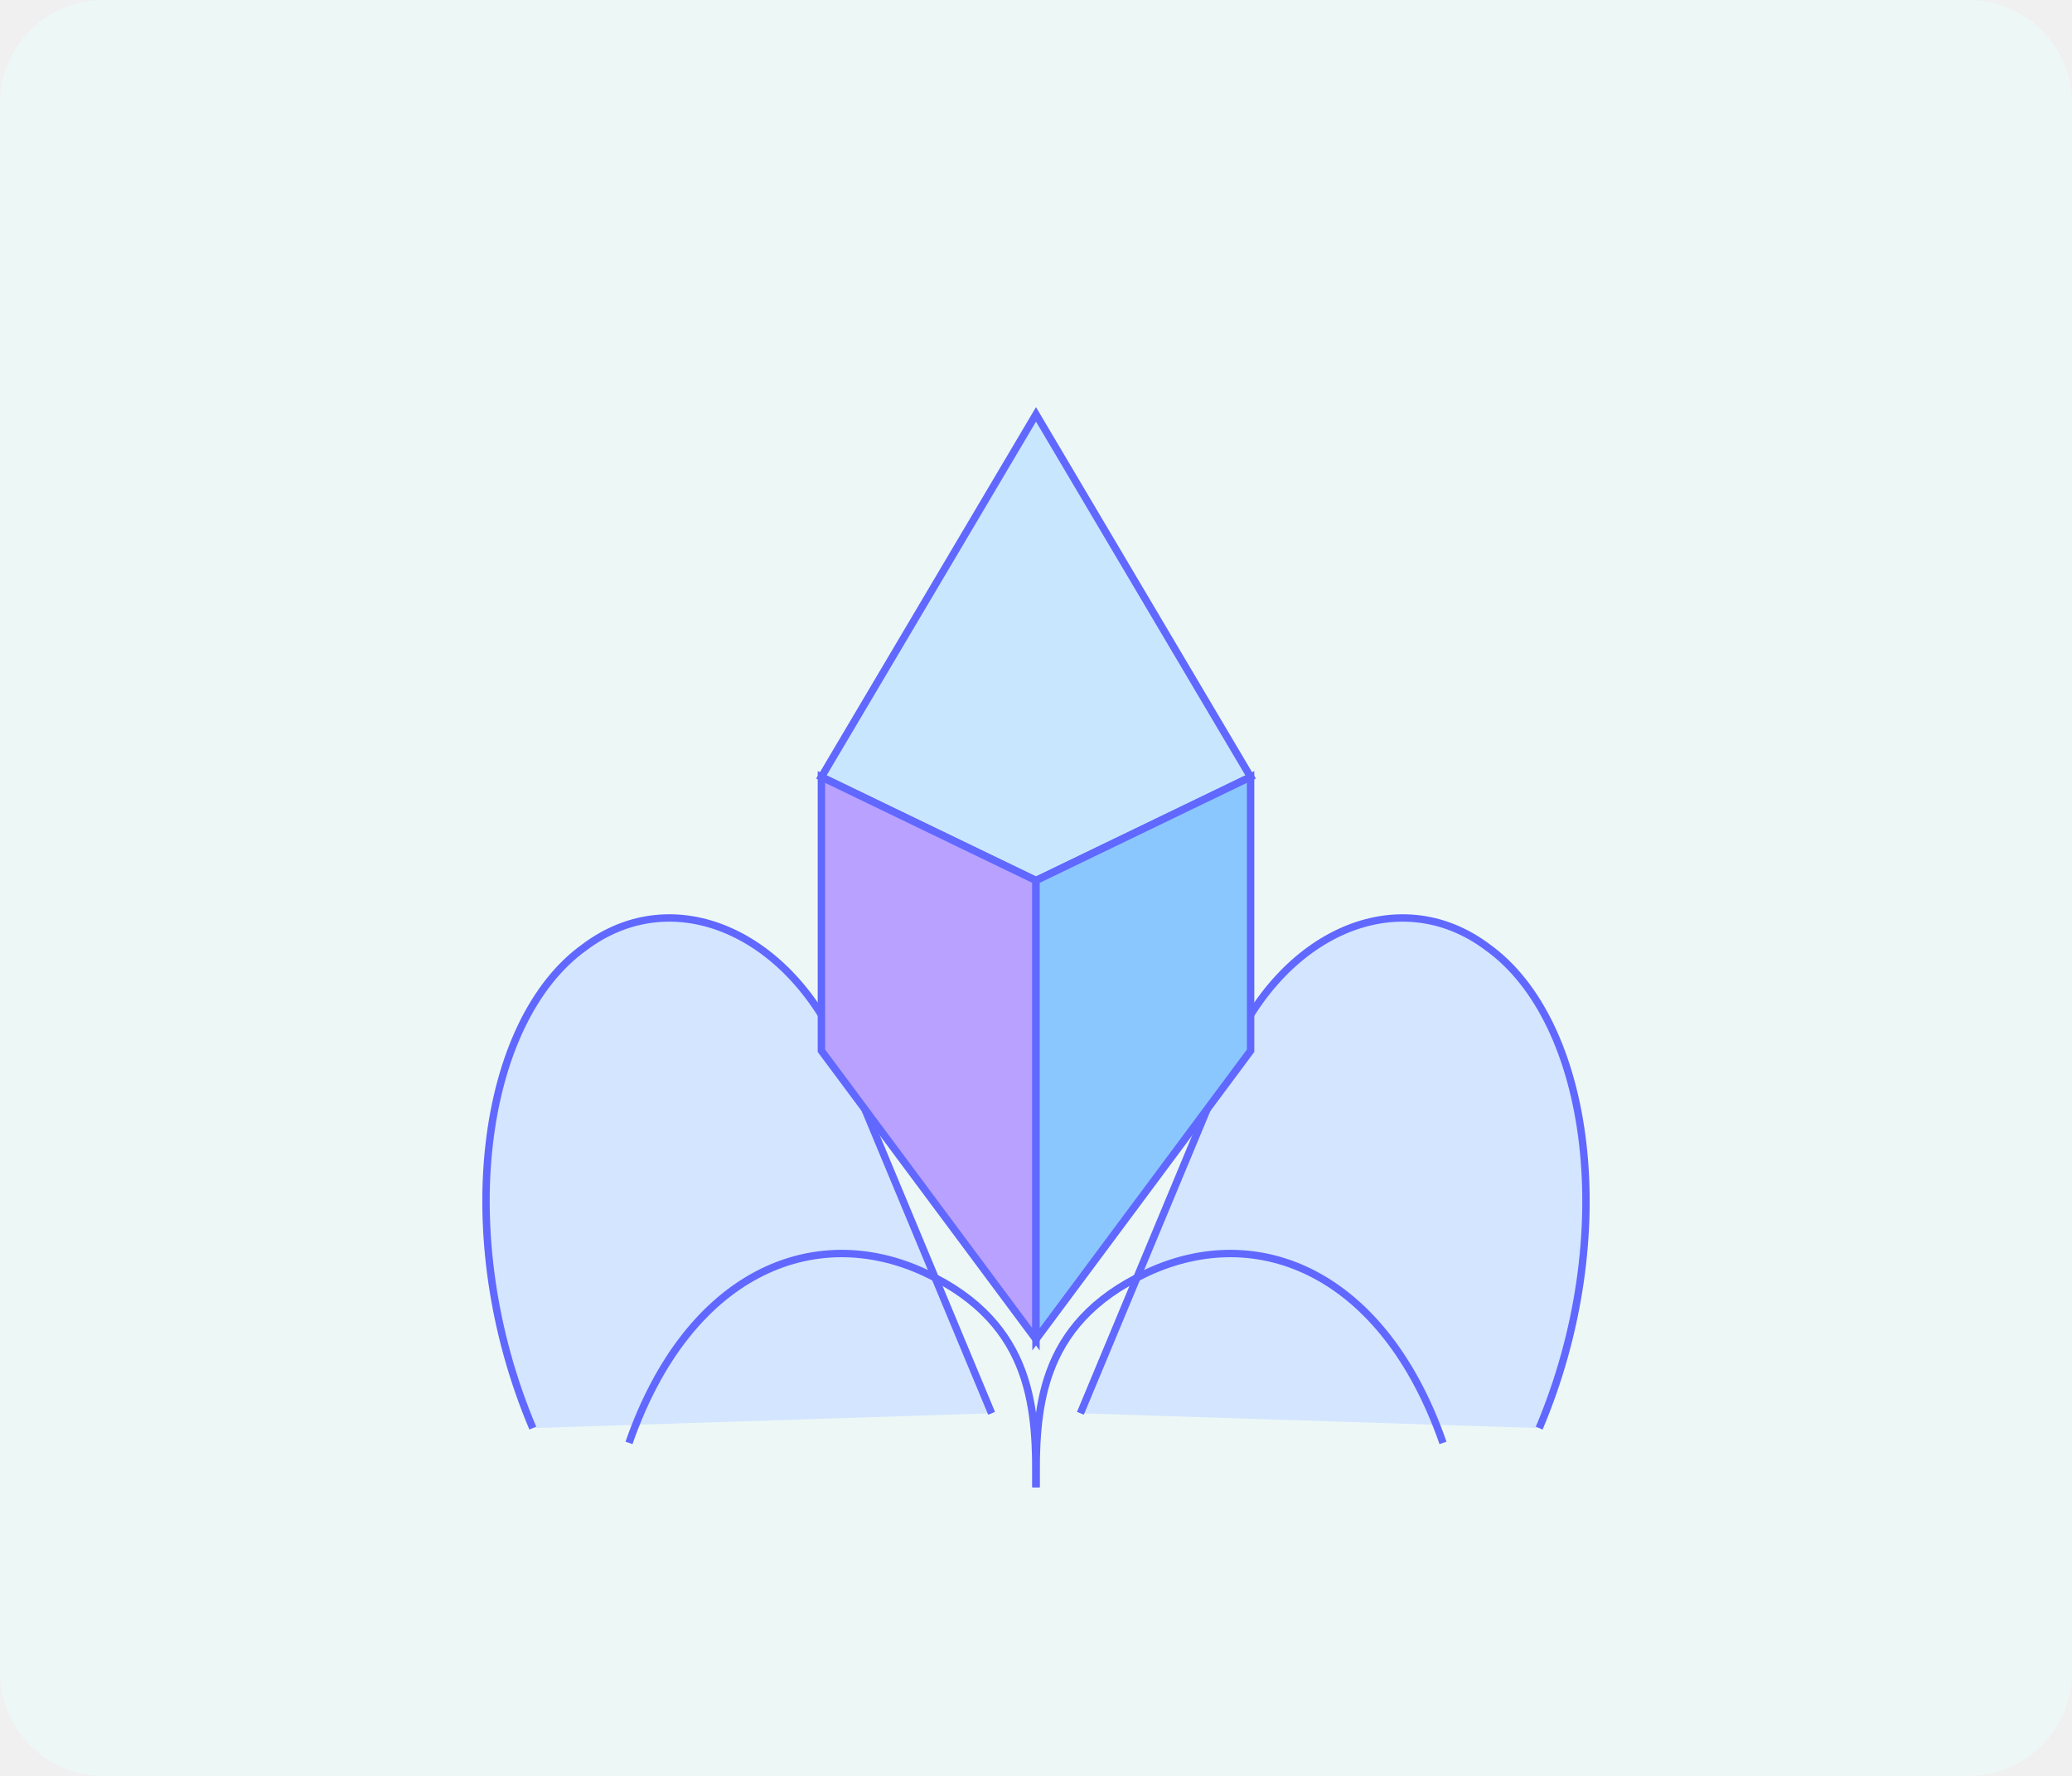
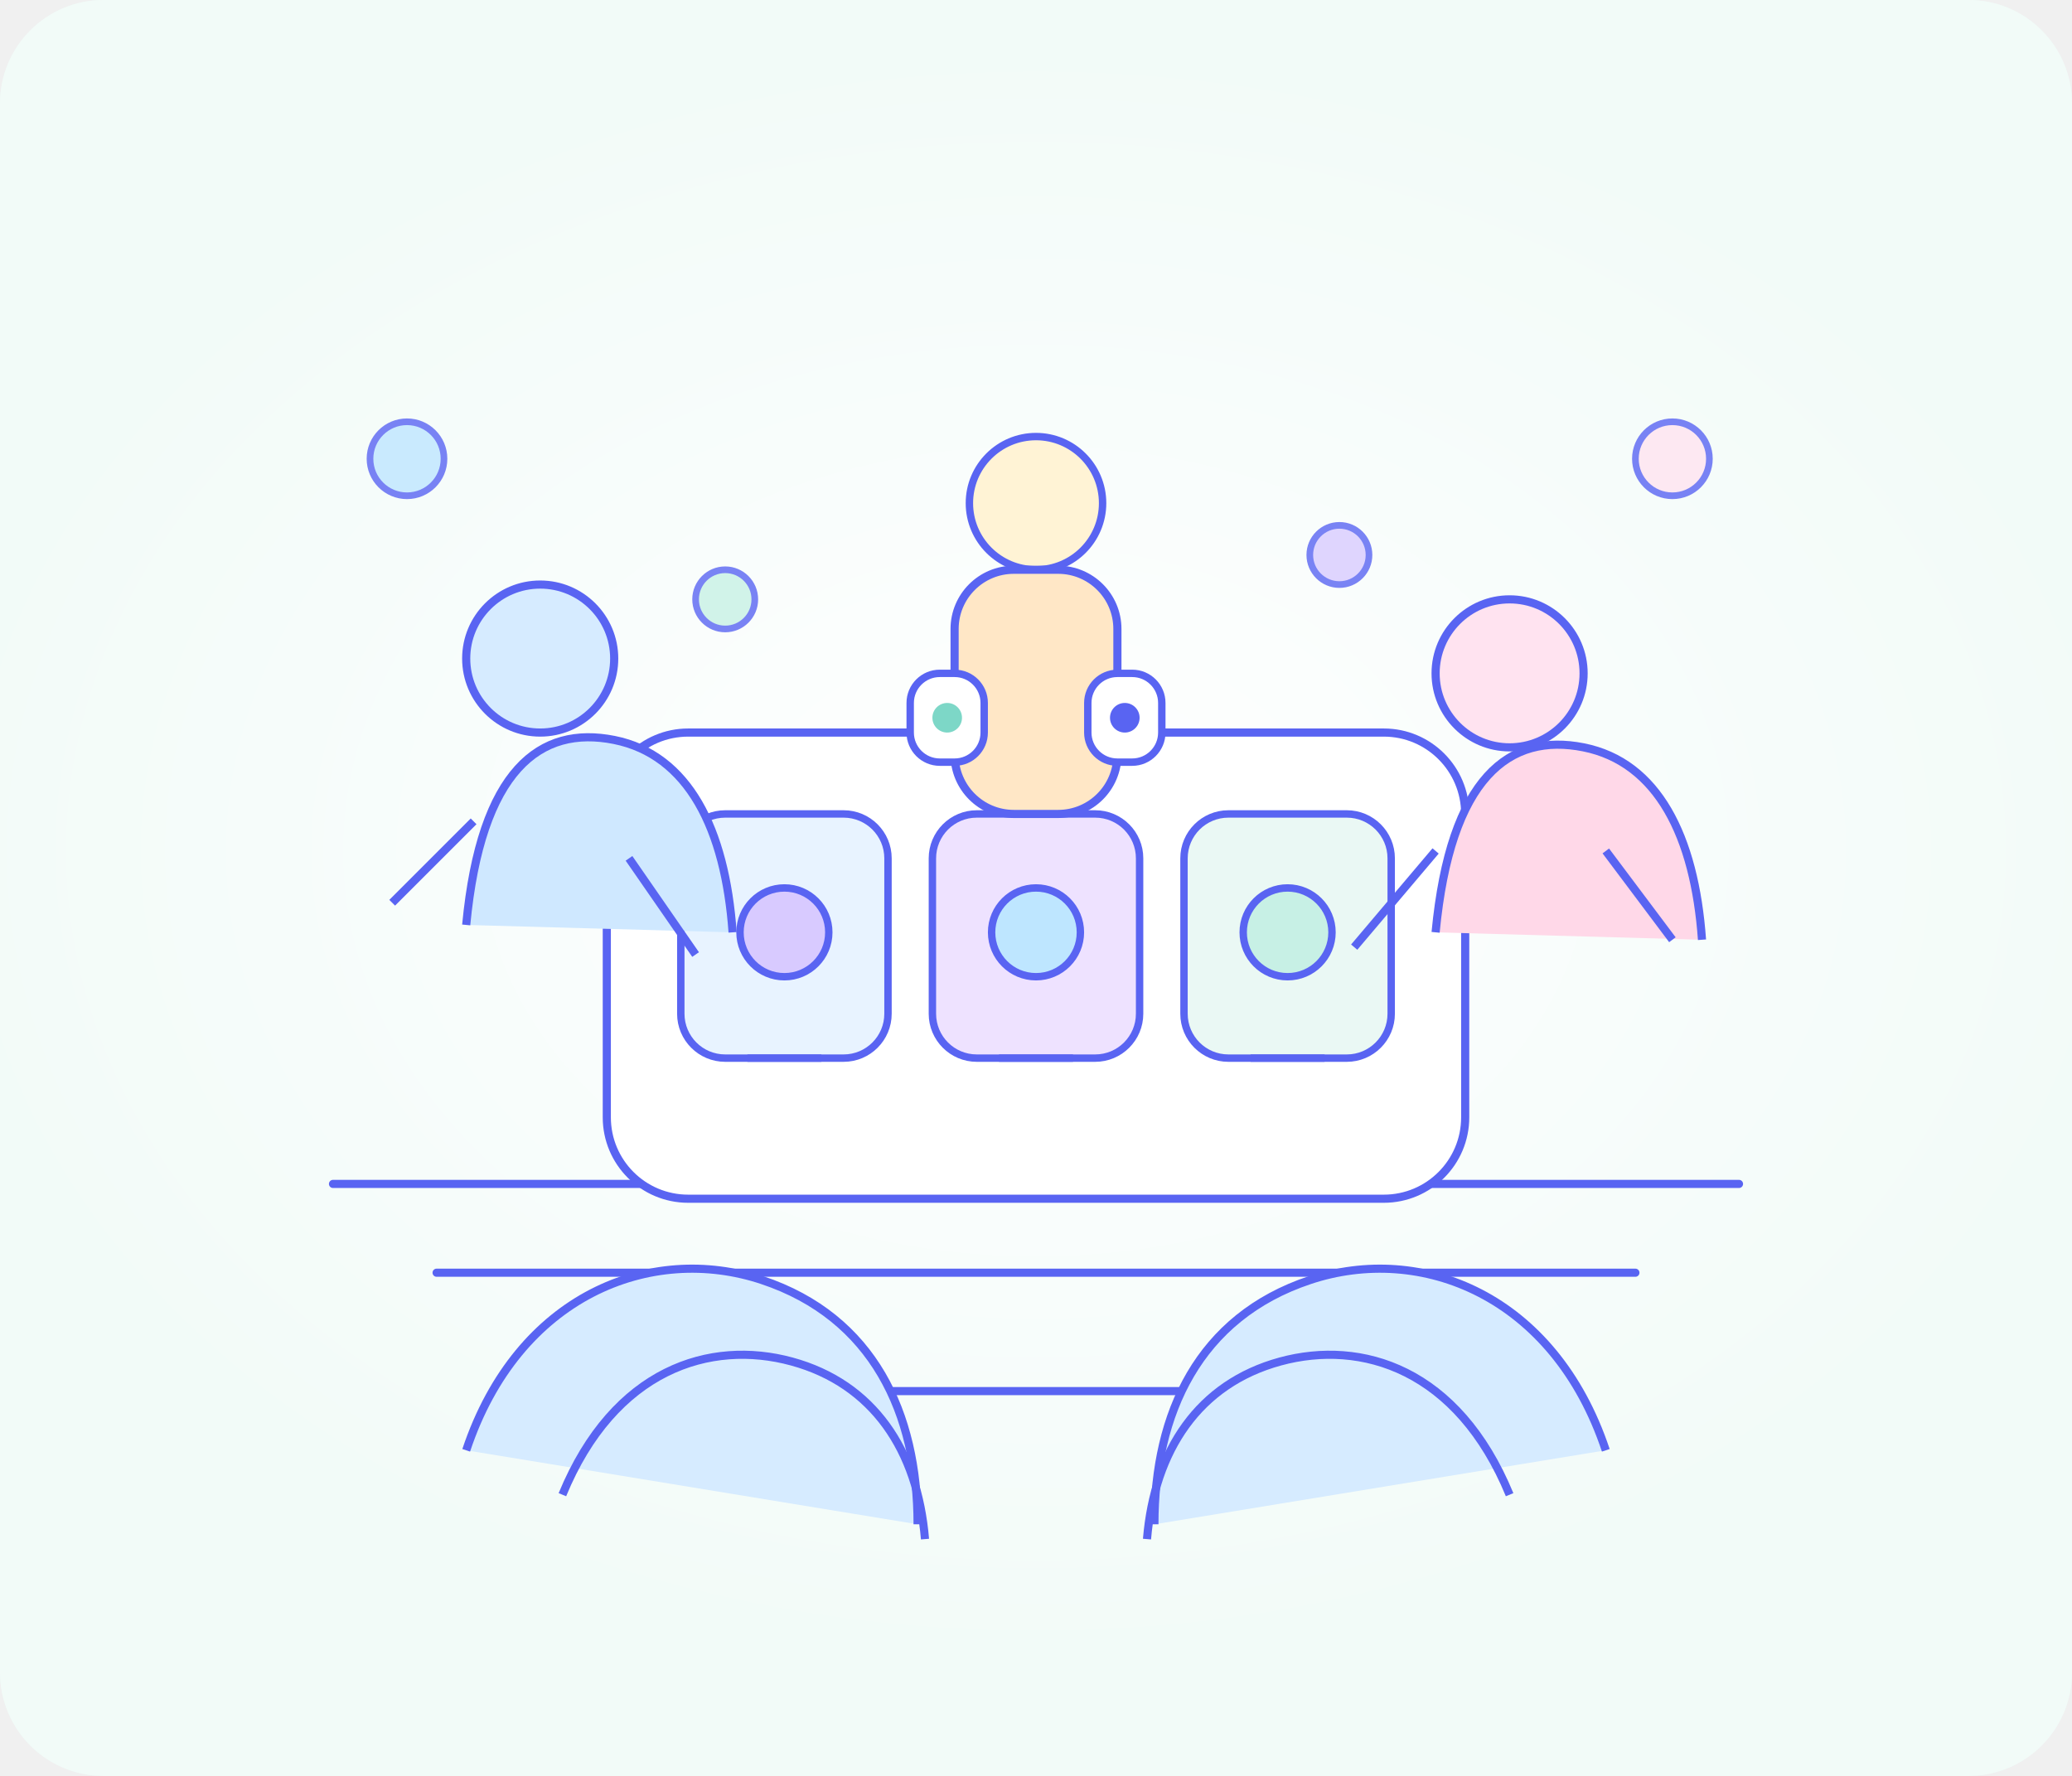
<svg xmlns="http://www.w3.org/2000/svg" width="560" height="480" viewBox="0 0 560 480" fill="none">
  <rect width="560" height="480" rx="28" fill="#EDF8F6" />
-   <path d="M144 386C122 334 130 276 158 256C182 238 214 252 228 286L268 382" fill="#D4E5FF" stroke="#6068FF" stroke-width="2" />
-   <path d="M416 386C438 334 430 276 402 256C378 238 346 252 332 286L292 382" fill="#D4E5FF" stroke="#6068FF" stroke-width="2" />
-   <path d="M280 112L338 210L280 238L222 210L280 112Z" fill="#C9E6FF" stroke="#6068FF" stroke-width="2" />
-   <path d="M222 210L280 238V362L222 284V210Z" fill="#B9A1FF" stroke="#6068FF" stroke-width="2" />
-   <path d="M338 210L280 238V362L338 284V210Z" fill="#8BC7FF" stroke="#6068FF" stroke-width="2" />
-   <path d="M170 390C186 344 220 330 250 344C280 358 280 382 280 402" stroke="#6068FF" stroke-width="2" />
-   <path d="M390 390C374 344 340 330 310 344C280 358 280 382 280 402" stroke="#6068FF" stroke-width="2" />
+   <rect width="560" height="480" rx="28" fill="url(#deskGlow)" />
+   <g stroke="#5964F2" stroke-width="2.2" stroke-linecap="round" stroke-linejoin="round">
+     <path d="M90 320H470" />
+     <path d="M118 344H442" />
+     <path d="M148 376H414" />
+   </g>
+   <g>
+     <rect x="164" y="198" width="232" height="126" rx="22" fill="#FFFFFF" stroke="#5964F2" stroke-width="2.2" />
+     <rect x="184" y="220" width="56" height="66" rx="12" fill="#E8F3FF" stroke="#5964F2" stroke-width="2" />
+     <rect x="252" y="220" width="56" height="66" rx="12" fill="#EEE2FF" stroke="#5964F2" stroke-width="2" />
+     <rect x="320" y="220" width="56" height="66" rx="12" fill="#EAF8F4" stroke="#5964F2" stroke-width="2" />
+     <circle cx="212" cy="252" r="12" fill="#D8CAFF" stroke="#5964F2" stroke-width="2" />
+     <circle cx="280" cy="252" r="12" fill="#BEE6FF" stroke="#5964F2" stroke-width="2" />
+     <circle cx="348" cy="252" r="12" fill="#C7F0E5" stroke="#5964F2" stroke-width="2" />
+     <path d="M202 286H222" stroke="#5964F2" stroke-width="2" />
+     <path d="M270 286H290" stroke="#5964F2" stroke-width="2" />
+     <path d="M338 286H358" stroke="#5964F2" stroke-width="2" />
+   </g>
+   <g>
+     <circle cx="146" cy="178" r="20" fill="#D6EBFF" stroke="#5964F2" stroke-width="2.2" />
+     <path d="M126 250C130 208 146 196 166 200C186 204 196 224 198 252" fill="#CFE8FF" stroke="#5964F2" stroke-width="2.2" />
+     <path d="M170 232L188 258" stroke="#5964F2" stroke-width="2.2" />
+     <path d="M128 222L106 244" stroke="#5964F2" stroke-width="2.2" />
+   </g>
+   <g>
+     <circle cx="408" cy="182" r="20" fill="#FFE3F0" stroke="#5964F2" stroke-width="2.2" />
+     <path d="M388 252C392 210 408 198 428 202C448 206 458 226 460 254" fill="#FFD8E8" stroke="#5964F2" stroke-width="2.2" />
+     <path d="M388 230L366 256" stroke="#5964F2" stroke-width="2.2" />
+     <path d="M434 230L452 254" stroke="#5964F2" stroke-width="2.2" />
+   </g>
+   <g>
+     <circle cx="280" cy="136" r="18" fill="#FFF3D5" stroke="#5964F2" stroke-width="2" />
+     <rect x="258" y="154" width="44" height="66" rx="16" fill="#FFE7C6" stroke="#5964F2" stroke-width="2.2" />
+     <rect x="246" y="182" width="20" height="24" rx="8" fill="#FFFFFF" stroke="#5964F2" stroke-width="2" />
+     <rect x="294" y="182" width="20" height="24" rx="8" fill="#FFFFFF" stroke="#5964F2" stroke-width="2" />
+     <circle cx="256" cy="194" r="4" fill="#7DD7C7" />
+     <circle cx="304" cy="194" r="4" fill="#5964F2" />
+   </g>
+   <g>
+     <path d="M126 392C140 350 176 336 206 346C236 356 248 382 248 412" fill="#D6EBFF" stroke="#5964F2" stroke-width="2.2" />
+     <path d="M434 392C420 350 384 336 354 346C324 356 312 382 312 412" fill="#D6EBFF" stroke="#5964F2" stroke-width="2.2" />
+     <path d="M152 404C166 370 192 362 214 368C236 374 248 392 250 416" stroke="#5964F2" stroke-width="2.2" />
+     <path d="M408 404C394 370 368 362 346 368C324 374 312 392 310 416" stroke="#5964F2" stroke-width="2.2" />
+   </g>
+   <g opacity="0.8">
+     <circle cx="110" cy="124" r="10" fill="#BEE6FF" stroke="#5964F2" stroke-width="1.8" />
+     <circle cx="452" cy="124" r="10" fill="#FFE3F0" stroke="#5964F2" stroke-width="1.8" />
+     <circle cx="196" cy="162" r="8" fill="#C7F0E5" stroke="#5964F2" stroke-width="1.8" />
+     <circle cx="362" cy="150" r="8" fill="#D8CAFF" stroke="#5964F2" stroke-width="1.8" />
+   </g>
+   <defs>
+     <radialGradient id="deskGlow" cx="0" cy="0" r="1" gradientUnits="userSpaceOnUse" gradientTransform="translate(280 230) rotate(90) scale(220 300)">
+       <stop stop-color="#FFFFFF" />
+       <stop offset="1" stop-color="#F2FBF8" />
+     </radialGradient>
+   </defs>
</svg>
